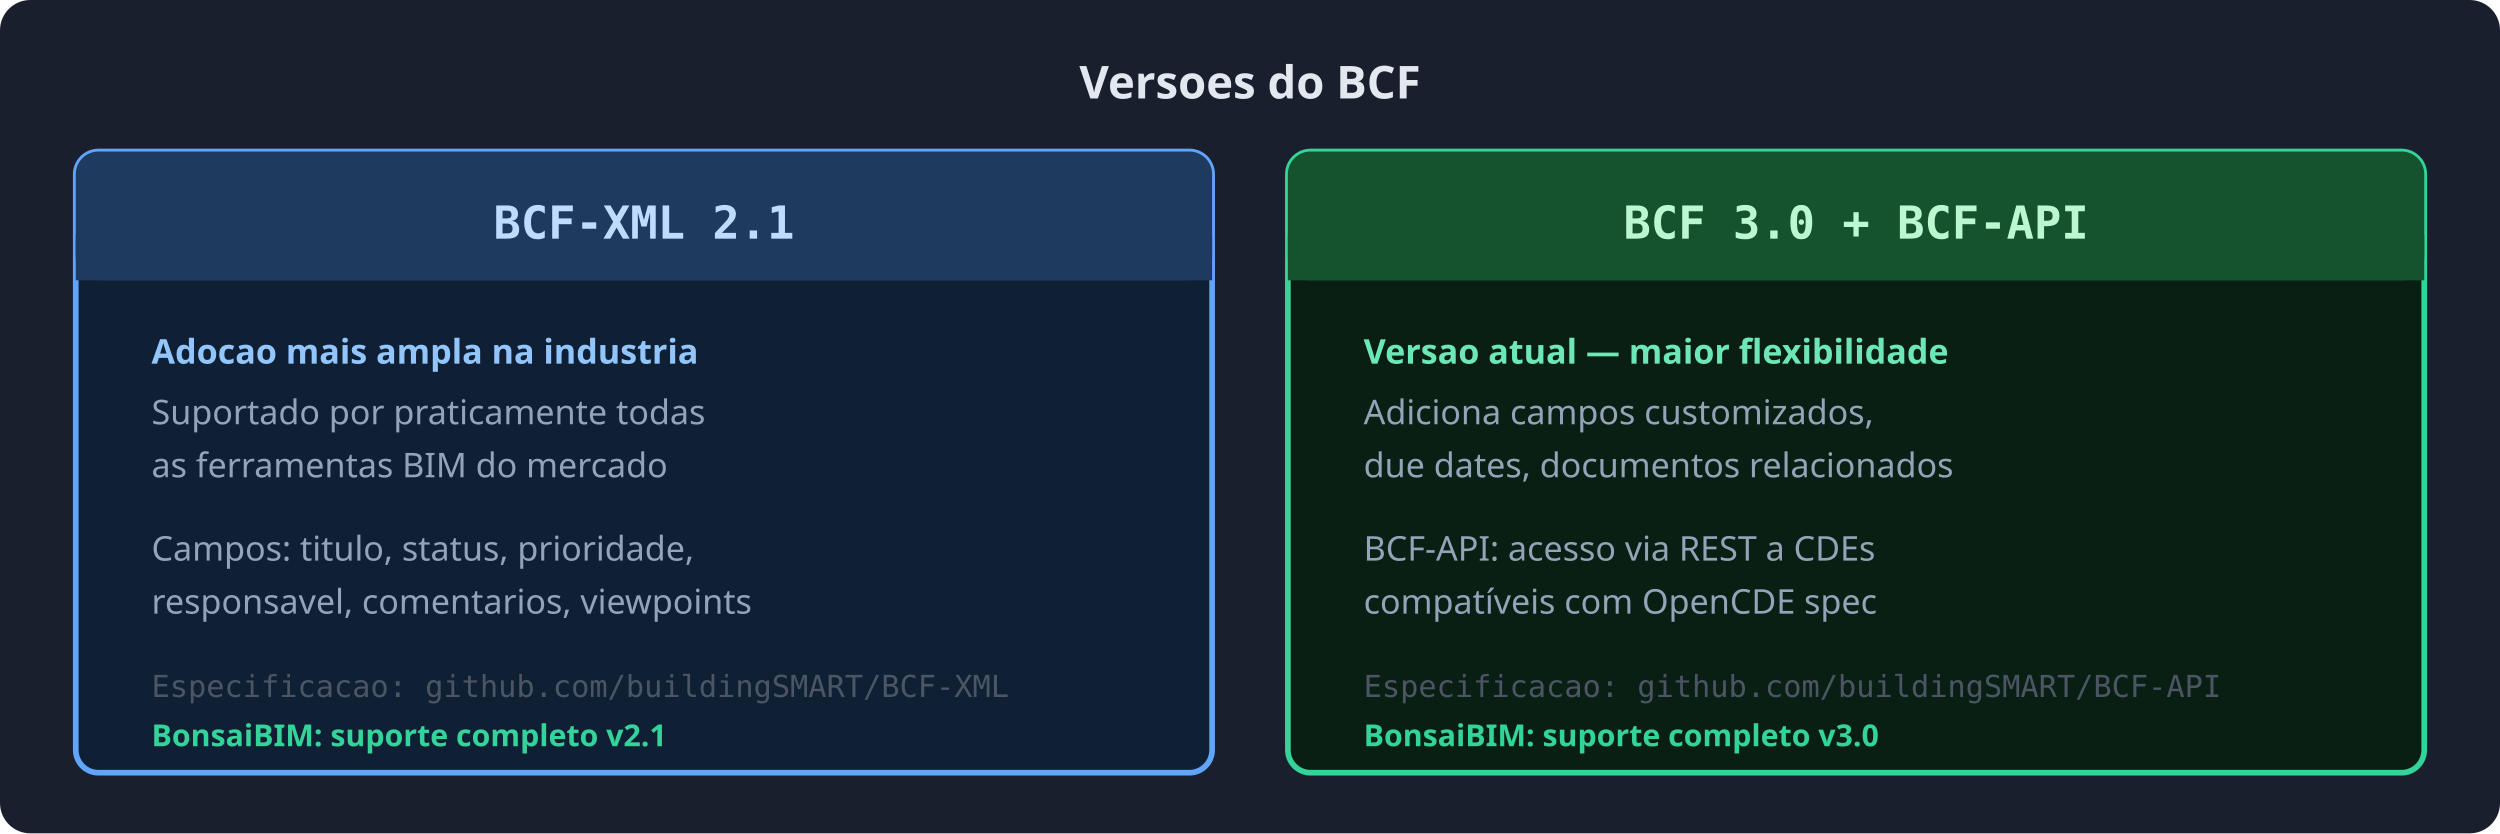
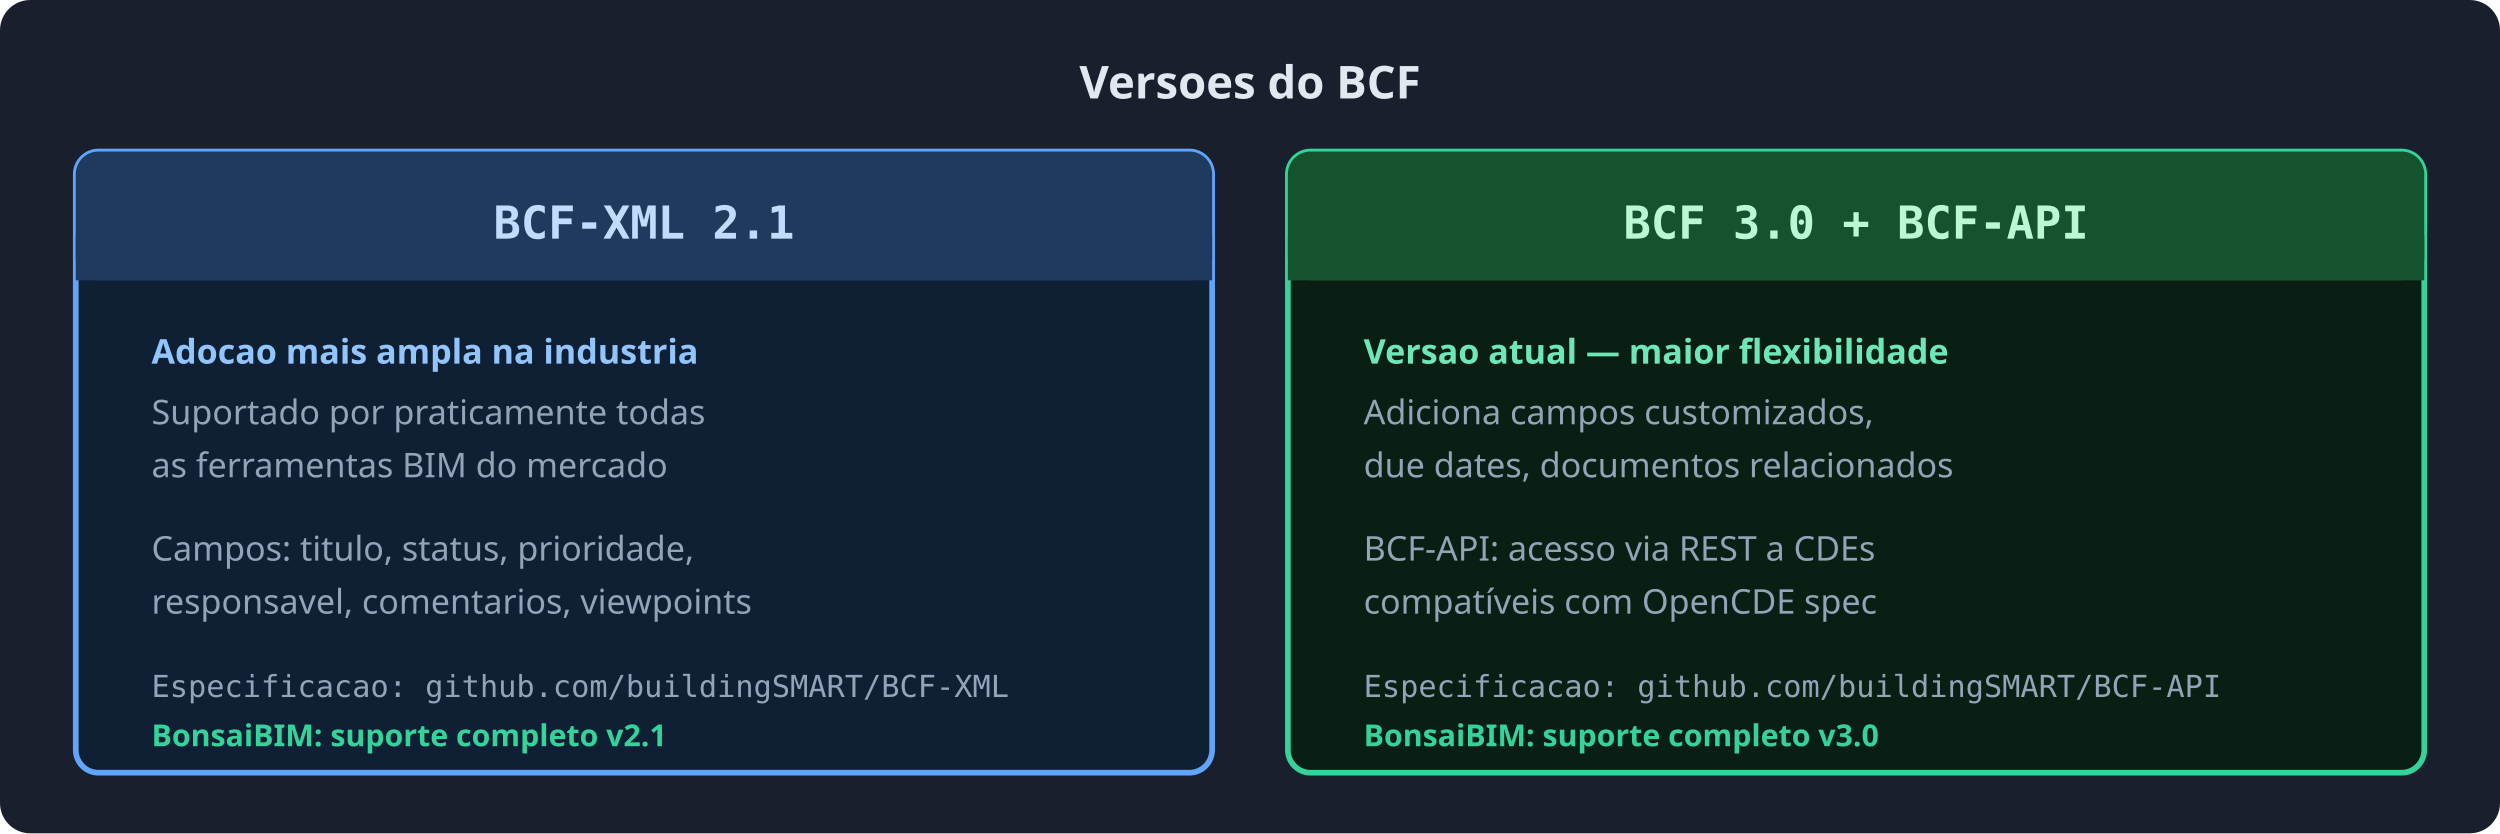
<svg xmlns="http://www.w3.org/2000/svg" viewBox="0 0 660 220" width="660" height="220">
  <rect width="660" height="220" rx="8" fill="#1a1f2e" />
  <text x="330" y="26" text-anchor="middle" fill="#e2e8f0" font-size="12" font-weight="bold" font-family="sans-serif">Versoes do BCF</text>
  <rect x="20" y="40" width="300" height="164" rx="6" fill="#0f2035" stroke="#60a5fa" stroke-width="1.5" />
  <rect x="20" y="40" width="300" height="34" rx="6" fill="#1e3a5f" />
  <rect x="20" y="62" width="300" height="12" fill="#1e3a5f" />
  <text x="170" y="63" text-anchor="middle" fill="#bfdbfe" font-size="12" font-weight="bold" font-family="monospace">BCF-XML 2.1</text>
  <text x="40" y="96" fill="#93c5fd" font-size="9" font-weight="bold" font-family="sans-serif">Adocao mais ampla na industria</text>
  <text x="40" y="112" fill="#94a3b8" font-size="9" font-family="sans-serif">Suportado por praticamente todas</text>
  <text x="40" y="126" fill="#94a3b8" font-size="9" font-family="sans-serif">as ferramentas BIM do mercado</text>
  <text x="40" y="148" fill="#94a3b8" font-size="9" font-family="sans-serif">Campos: titulo, status, prioridade,</text>
  <text x="40" y="162" fill="#94a3b8" font-size="9" font-family="sans-serif">responsavel, comentarios, viewpoints</text>
-   <text x="40" y="184" fill="#4b5563" font-size="8" font-family="monospace">Especificacao: github.com/buildingSMART/BCF-XML</text>
+   <text x="40" y="184" fill="#94a3b8" font-size="8" font-family="monospace">Especificacao: github.com/buildingSMART/BCF-XML</text>
  <text x="40" y="197" fill="#34d399" font-size="8" font-weight="bold" font-family="sans-serif">BonsaiBIM: suporte completo v2.1</text>
  <rect x="340" y="40" width="300" height="164" rx="6" fill="#0a1f14" stroke="#34d399" stroke-width="1.5" />
  <rect x="340" y="40" width="300" height="34" rx="6" fill="#14532d" />
  <rect x="340" y="62" width="300" height="12" fill="#14532d" />
  <text x="490" y="63" text-anchor="middle" fill="#bbf7d0" font-size="12" font-weight="bold" font-family="monospace">BCF 3.0 + BCF-API</text>
  <text x="360" y="96" fill="#6ee7b7" font-size="9" font-weight="bold" font-family="sans-serif">Versao atual — maior flexibilidade</text>
  <text x="360" y="112" fill="#94a3b8" font-size="9" font-family="sans-serif">Adiciona campos customizados,</text>
  <text x="360" y="126" fill="#94a3b8" font-size="9" font-family="sans-serif">due dates, documentos relacionados</text>
  <text x="360" y="148" fill="#94a3b8" font-size="9" font-family="sans-serif">BCF-API: acesso via REST a CDEs</text>
  <text x="360" y="162" fill="#94a3b8" font-size="9" font-family="sans-serif">compatíveis com OpenCDE spec</text>
-   <text x="360" y="184" fill="#4b5563" font-size="8" font-family="monospace">Especificacao: github.com/buildingSMART/BCF-API</text>
+   <text x="360" y="184" fill="#94a3b8" font-size="8" font-family="monospace">Especificacao: github.com/buildingSMART/BCF-API</text>
  <text x="360" y="197" fill="#34d399" font-size="8" font-weight="bold" font-family="sans-serif">BonsaiBIM: suporte completo v3.0</text>
</svg>
